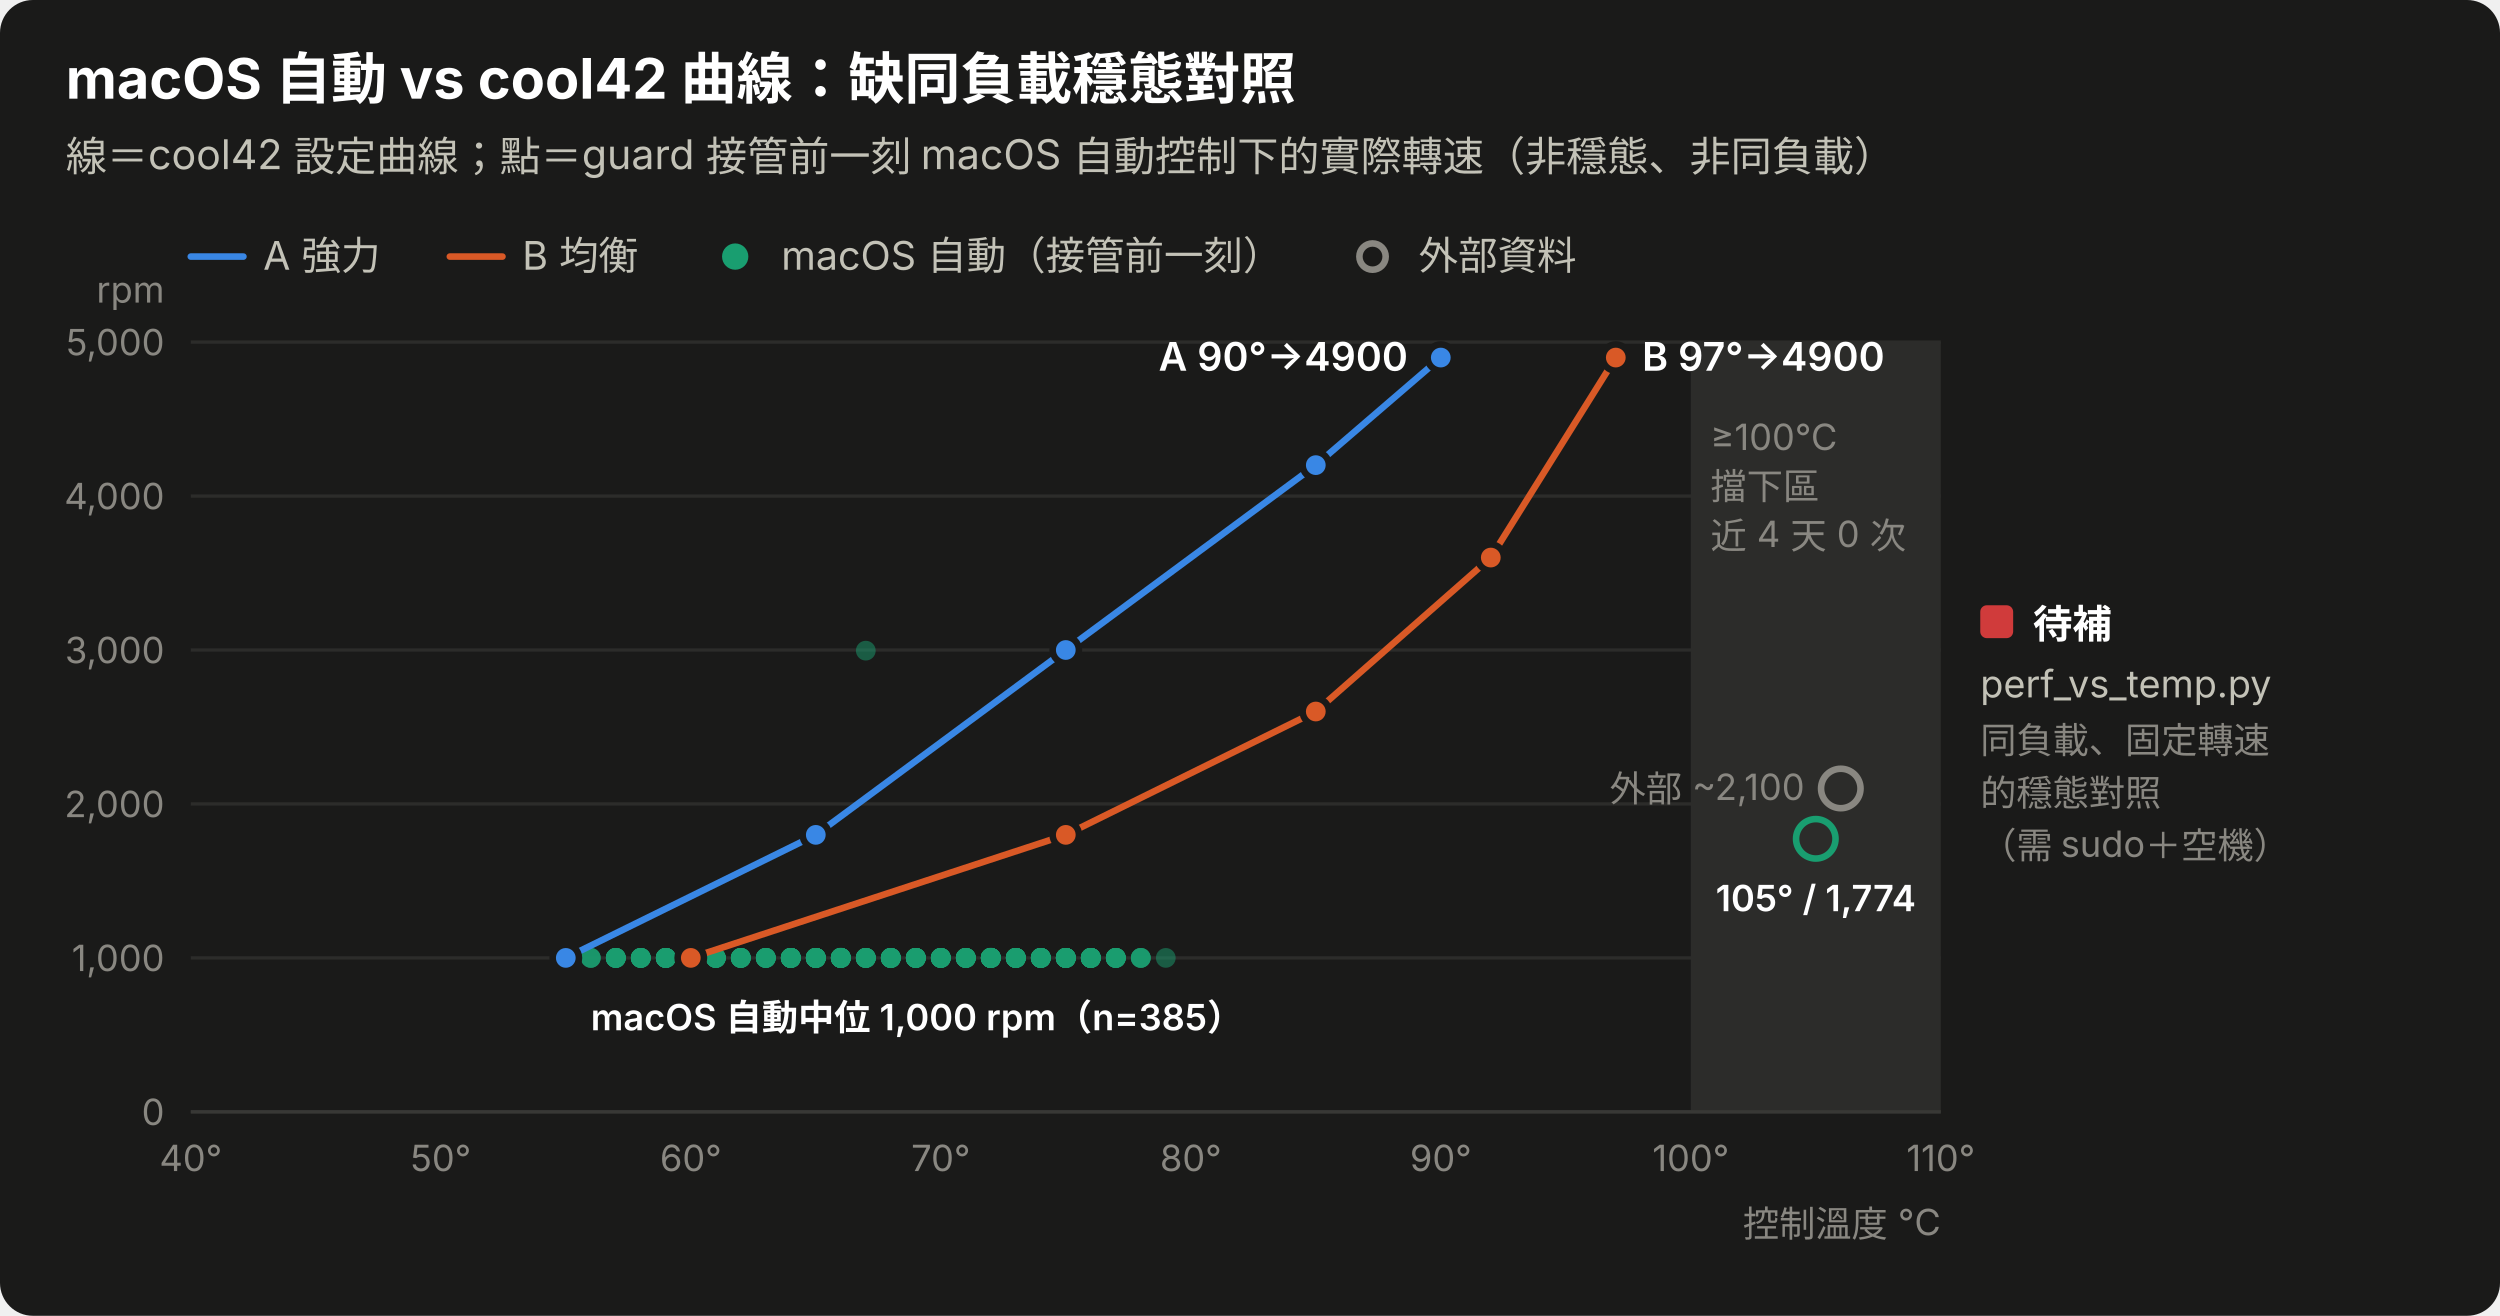
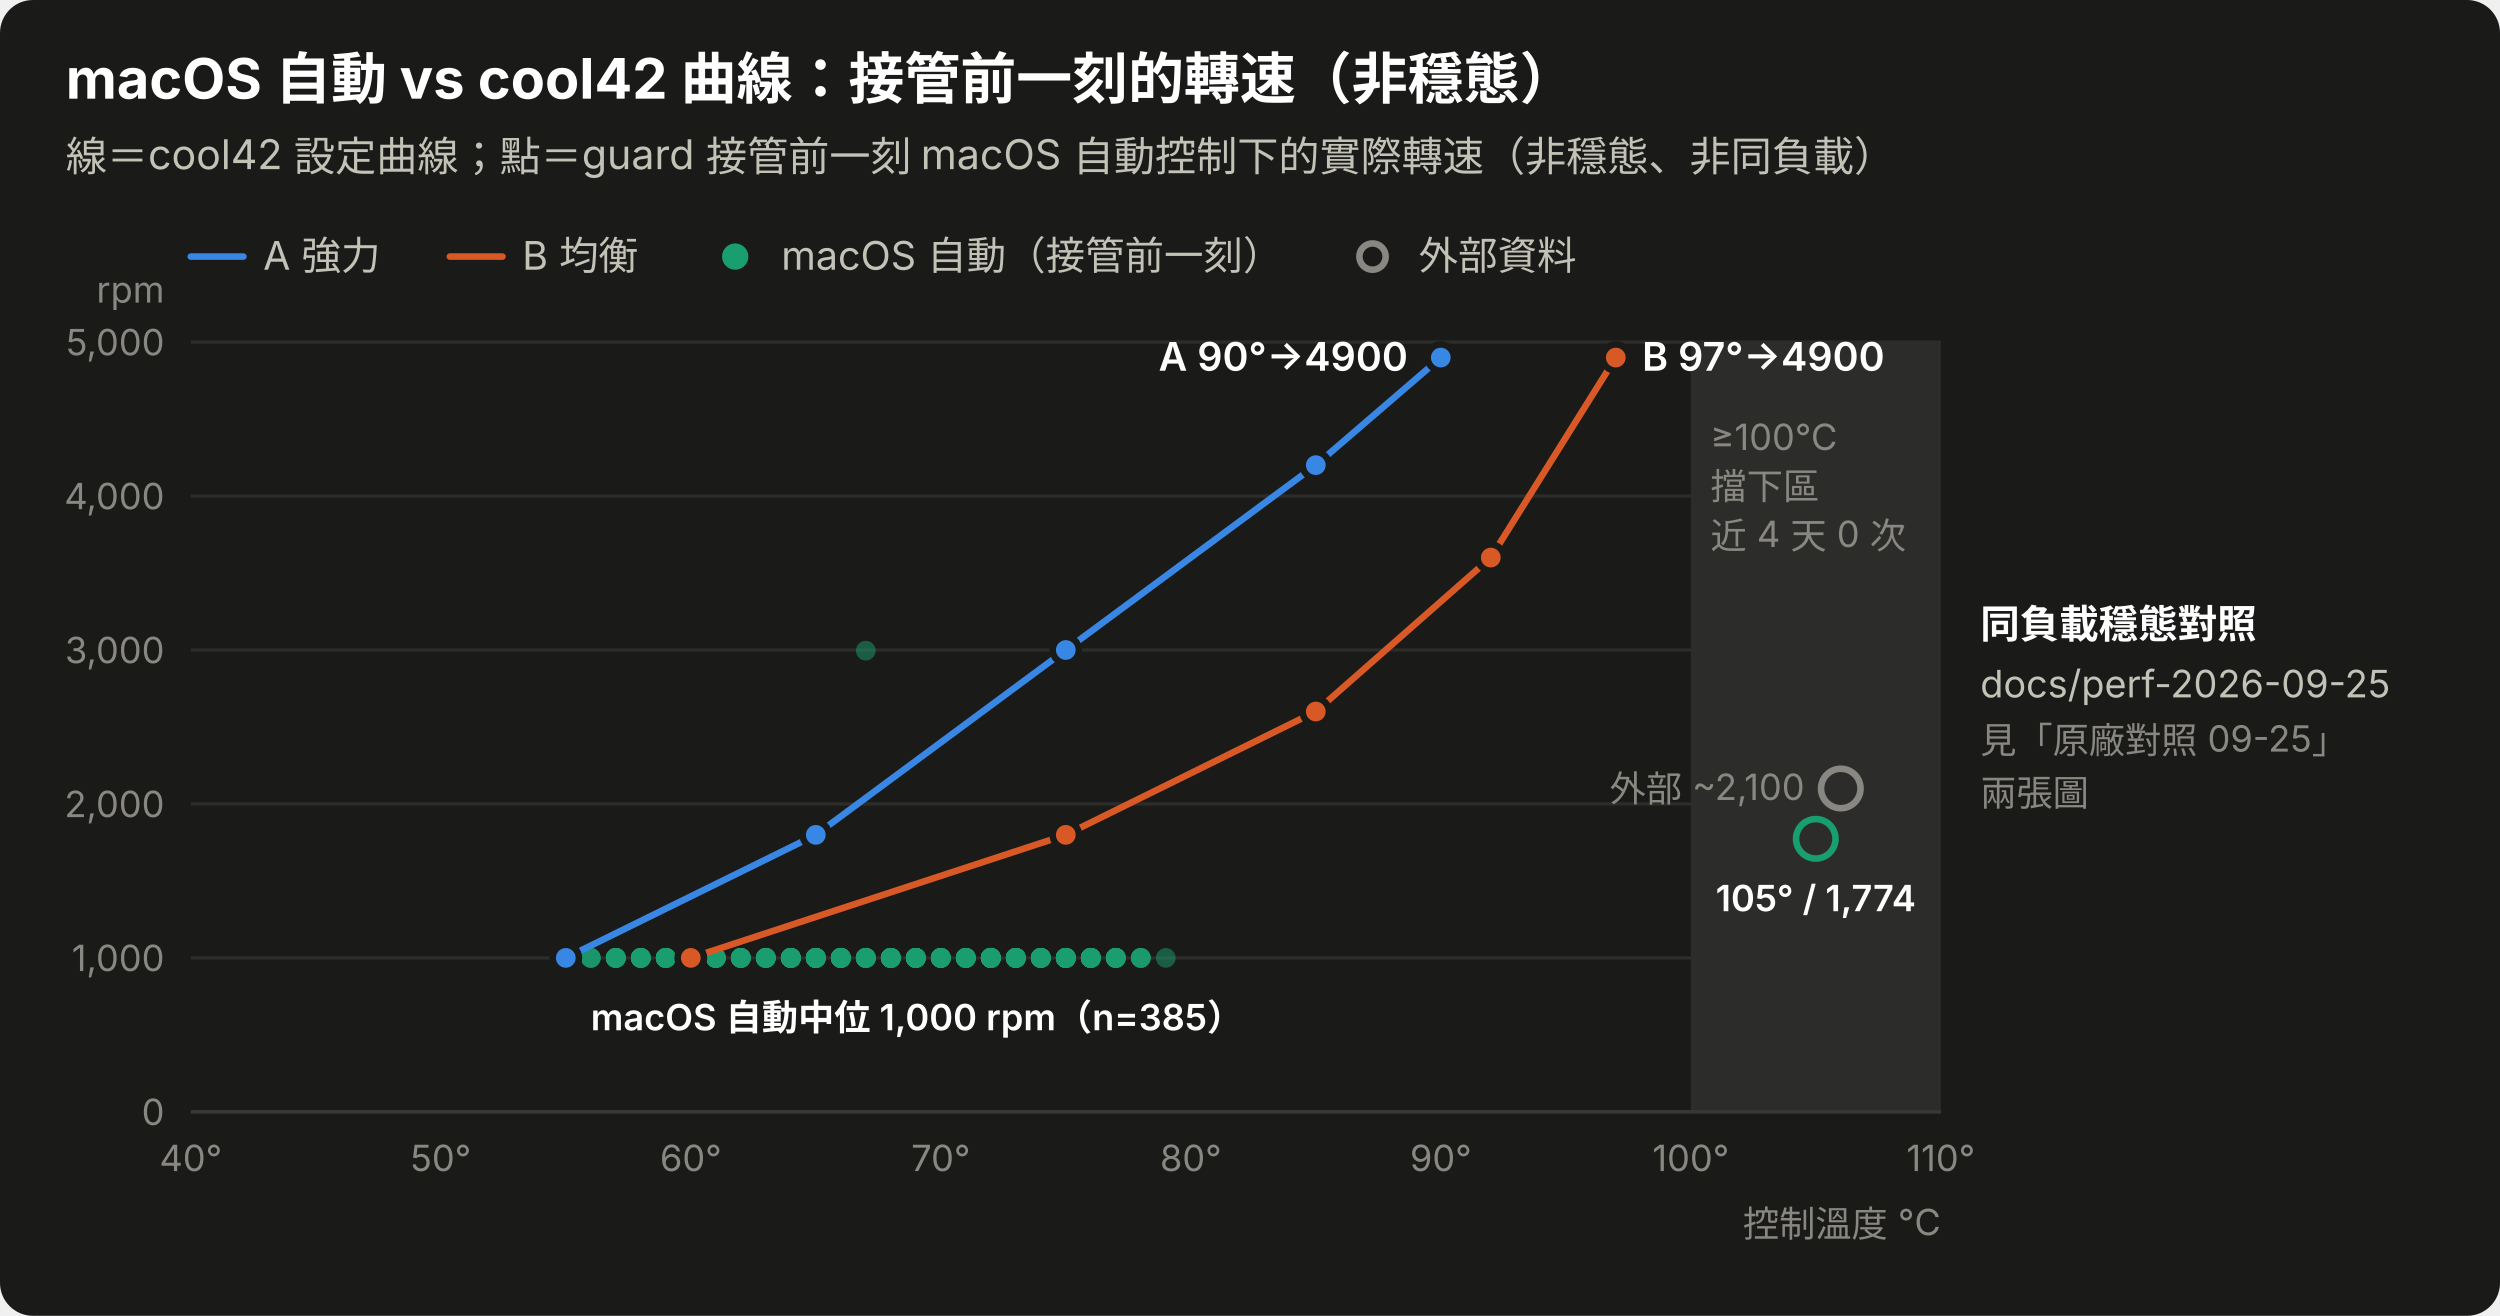
- <svg xmlns="http://www.w3.org/2000/svg" viewBox="0 0 760 400" width="760" height="400" font-family="system-ui,-apple-system,'PingFang TC','Noto Sans TC','Segoe UI',sans-serif" role="img" aria-label="macOS 自動 vs cool42 曲線：缺同負載穩態對照">
+ <svg xmlns="http://www.w3.org/2000/svg" viewBox="0 0 760 400" width="760" height="400" font-family="system-ui,-apple-system,'PingFang TC','Noto Sans TC','Segoe UI',sans-serif" role="img" aria-label="macOS 自動 vs cool42 曲線：接管前一刻的轉速（非穩態）">
  <rect width="760" height="400" fill="#1a1a19" rx="10" />
-   <text x="20" y="30" fill="#ffffff" font-size="17" font-weight="650">macOS 自動 vs cool42 曲線：缺同負載穩態對照</text>
+   <text x="20" y="30" fill="#ffffff" font-size="17" font-weight="650">macOS 自動 vs cool42 曲線：接管前一刻的轉速（非穩態）</text>
  <text x="20" y="52" fill="#c3c2b7" font-size="12.5">線＝cool42 設定曲線；點＝guard 接管前一刻 macOS 自動控制下的實際轉速（非穩態、非同負載）</text>
  <line x1="58" x2="74" y1="78" y2="78" stroke="#3987e5" stroke-width="2" stroke-linecap="round" />
  <text x="80" y="82" fill="#c3c2b7" font-size="12">A 強力</text>
  <line x1="136.75" x2="152.75" y1="78" y2="78" stroke="#d95926" stroke-width="2" stroke-linecap="round" />
  <text x="158.75" y="82" fill="#c3c2b7" font-size="12">B 均衡</text>
  <circle cx="223.5" cy="78" r="4" fill="#199e70" />
  <text x="237.5" y="82" fill="#c3c2b7" font-size="12">macOS 自動（接管前一刻）</text>
  <circle cx="417.25" cy="78" r="4" fill="none" stroke="#898781" stroke-width="2" />
  <text x="431.25" y="82" fill="#c3c2b7" font-size="12">外部資料</text>
  <rect x="514.0" y="104.0" width="76.0" height="234.0" fill="#2c2c2a" />
  <line x1="58" x2="590" y1="338.0" y2="338.0" stroke="#2c2c2a" stroke-width="1" />
  <text x="50.0" y="342.0" fill="#898781" font-size="11" text-anchor="end" font-weight="400" font-variant-numeric="tabular-nums">0</text>
  <line x1="58" x2="590" y1="291.2" y2="291.2" stroke="#2c2c2a" stroke-width="1" />
  <text x="50.0" y="295.2" fill="#898781" font-size="11" text-anchor="end" font-weight="400" font-variant-numeric="tabular-nums">1,000</text>
  <line x1="58" x2="590" y1="244.4" y2="244.4" stroke="#2c2c2a" stroke-width="1" />
  <text x="50.0" y="248.4" fill="#898781" font-size="11" text-anchor="end" font-weight="400" font-variant-numeric="tabular-nums">2,000</text>
  <line x1="58" x2="590" y1="197.6" y2="197.6" stroke="#2c2c2a" stroke-width="1" />
  <text x="50.0" y="201.6" fill="#898781" font-size="11" text-anchor="end" font-weight="400" font-variant-numeric="tabular-nums">3,000</text>
  <line x1="58" x2="590" y1="150.8" y2="150.8" stroke="#2c2c2a" stroke-width="1" />
  <text x="50.0" y="154.8" fill="#898781" font-size="11" text-anchor="end" font-weight="400" font-variant-numeric="tabular-nums">4,000</text>
  <line x1="58" x2="590" y1="104.0" y2="104.0" stroke="#2c2c2a" stroke-width="1" />
  <text x="50.0" y="108.0" fill="#898781" font-size="11" text-anchor="end" font-weight="400" font-variant-numeric="tabular-nums">5,000</text>
  <text x="50.0" y="92.0" fill="#898781" font-size="11" text-anchor="end" font-weight="400">rpm</text>
  <line x1="58" x2="590" y1="338.0" y2="338.0" stroke="#383835" stroke-width="1" />
  <text x="58.0" y="356.0" fill="#898781" font-size="11" text-anchor="middle" font-weight="400">40°</text>
  <text x="134.0" y="356.0" fill="#898781" font-size="11" text-anchor="middle" font-weight="400">50°</text>
  <text x="210.0" y="356.0" fill="#898781" font-size="11" text-anchor="middle" font-weight="400">60°</text>
  <text x="286.0" y="356.0" fill="#898781" font-size="11" text-anchor="middle" font-weight="400">70°</text>
  <text x="362.0" y="356.0" fill="#898781" font-size="11" text-anchor="middle" font-weight="400">80°</text>
  <text x="438.0" y="356.0" fill="#898781" font-size="11" text-anchor="middle" font-weight="400">90°</text>
  <text x="514.0" y="356.0" fill="#898781" font-size="11" text-anchor="middle" font-weight="400">100°</text>
  <text x="590.0" y="356.0" fill="#898781" font-size="11" text-anchor="middle" font-weight="400">110°</text>
  <text x="590.0" y="376.0" fill="#898781" font-size="11" text-anchor="end" font-weight="400">控制溫度 °C</text>
  <circle cx="331.6" cy="291.2" r="3" fill="#199e70" opacity="0.5" />
  <circle cx="346.8" cy="291.2" r="3" fill="#199e70" opacity="0.5" />
  <circle cx="179.6" cy="291.2" r="3" fill="#199e70" opacity="0.5" />
  <circle cx="232.8" cy="291.2" r="3" fill="#199e70" opacity="0.5" />
  <circle cx="172.0" cy="291.2" r="3" fill="#199e70" opacity="0.5" />
  <circle cx="248.0" cy="291.2" r="3" fill="#199e70" opacity="0.5" />
  <circle cx="179.6" cy="291.2" r="3" fill="#199e70" opacity="0.5" />
  <circle cx="346.8" cy="291.2" r="3" fill="#199e70" opacity="0.5" />
  <circle cx="248.0" cy="291.2" r="3" fill="#199e70" opacity="0.5" />
  <circle cx="248.0" cy="291.2" r="3" fill="#199e70" opacity="0.5" />
  <circle cx="263.2" cy="197.8" r="3" fill="#199e70" opacity="0.5" />
  <circle cx="210.0" cy="291.2" r="3" fill="#199e70" opacity="0.5" />
  <circle cx="278.4" cy="291.2" r="3" fill="#199e70" opacity="0.5" />
  <circle cx="286.0" cy="291.2" r="3" fill="#199e70" opacity="0.5" />
  <circle cx="240.4" cy="291.2" r="3" fill="#199e70" opacity="0.5" />
  <circle cx="324.0" cy="291.2" r="3" fill="#199e70" opacity="0.5" />
  <circle cx="278.4" cy="291.2" r="3" fill="#199e70" opacity="0.5" />
  <circle cx="316.4" cy="291.2" r="3" fill="#199e70" opacity="0.5" />
  <circle cx="278.4" cy="291.2" r="3" fill="#199e70" opacity="0.5" />
  <circle cx="225.2" cy="291.2" r="3" fill="#199e70" opacity="0.5" />
  <circle cx="324.0" cy="291.2" r="3" fill="#199e70" opacity="0.5" />
  <circle cx="324.0" cy="291.2" r="3" fill="#199e70" opacity="0.5" />
  <circle cx="248.0" cy="291.2" r="3" fill="#199e70" opacity="0.5" />
  <circle cx="210.0" cy="291.2" r="3" fill="#199e70" opacity="0.5" />
  <circle cx="324.0" cy="291.2" r="3" fill="#199e70" opacity="0.5" />
  <circle cx="339.2" cy="291.2" r="3" fill="#199e70" opacity="0.5" />
  <circle cx="301.2" cy="291.2" r="3" fill="#199e70" opacity="0.5" />
  <circle cx="324.0" cy="291.2" r="3" fill="#199e70" opacity="0.5" />
  <circle cx="278.4" cy="291.2" r="3" fill="#199e70" opacity="0.5" />
  <circle cx="301.2" cy="291.2" r="3" fill="#199e70" opacity="0.5" />
  <circle cx="346.8" cy="291.2" r="3" fill="#199e70" opacity="0.5" />
  <circle cx="286.0" cy="291.2" r="3" fill="#199e70" opacity="0.5" />
  <circle cx="248.0" cy="291.2" r="3" fill="#199e70" opacity="0.5" />
  <circle cx="331.6" cy="291.2" r="3" fill="#199e70" opacity="0.5" />
  <circle cx="324.0" cy="291.2" r="3" fill="#199e70" opacity="0.5" />
  <circle cx="194.8" cy="291.2" r="3" fill="#199e70" opacity="0.5" />
  <circle cx="202.4" cy="291.2" r="3" fill="#199e70" opacity="0.5" />
  <circle cx="308.8" cy="291.2" r="3" fill="#199e70" opacity="0.5" />
  <circle cx="308.8" cy="291.2" r="3" fill="#199e70" opacity="0.5" />
  <circle cx="301.2" cy="291.2" r="3" fill="#199e70" opacity="0.5" />
  <circle cx="301.2" cy="291.2" r="3" fill="#199e70" opacity="0.5" />
  <circle cx="202.4" cy="291.2" r="3" fill="#199e70" opacity="0.5" />
  <circle cx="202.4" cy="291.2" r="3" fill="#199e70" opacity="0.5" />
  <circle cx="301.2" cy="291.2" r="3" fill="#199e70" opacity="0.5" />
  <circle cx="301.2" cy="291.2" r="3" fill="#199e70" opacity="0.5" />
  <circle cx="308.8" cy="291.2" r="3" fill="#199e70" opacity="0.5" />
  <circle cx="301.2" cy="291.2" r="3" fill="#199e70" opacity="0.5" />
  <circle cx="301.2" cy="291.2" r="3" fill="#199e70" opacity="0.5" />
  <circle cx="225.2" cy="291.2" r="3" fill="#199e70" opacity="0.5" />
  <circle cx="331.6" cy="291.2" r="3" fill="#199e70" opacity="0.5" />
  <circle cx="339.2" cy="291.2" r="3" fill="#199e70" opacity="0.5" />
  <circle cx="202.4" cy="291.2" r="3" fill="#199e70" opacity="0.5" />
  <circle cx="301.2" cy="291.2" r="3" fill="#199e70" opacity="0.5" />
  <circle cx="194.8" cy="291.2" r="3" fill="#199e70" opacity="0.5" />
  <circle cx="248.0" cy="291.2" r="3" fill="#199e70" opacity="0.5" />
  <circle cx="194.8" cy="291.2" r="3" fill="#199e70" opacity="0.5" />
  <circle cx="217.6" cy="291.2" r="3" fill="#199e70" opacity="0.5" />
  <circle cx="308.8" cy="291.2" r="3" fill="#199e70" opacity="0.5" />
  <circle cx="240.4" cy="291.2" r="3" fill="#199e70" opacity="0.5" />
  <circle cx="202.4" cy="291.2" r="3" fill="#199e70" opacity="0.5" />
  <circle cx="270.8" cy="291.2" r="3" fill="#199e70" opacity="0.5" />
  <circle cx="225.2" cy="291.2" r="3" fill="#199e70" opacity="0.5" />
  <circle cx="286.0" cy="291.2" r="3" fill="#199e70" opacity="0.5" />
  <circle cx="316.4" cy="291.2" r="3" fill="#199e70" opacity="0.5" />
  <circle cx="255.6" cy="291.1" r="3" fill="#199e70" opacity="0.5" />
  <circle cx="301.2" cy="291.2" r="3" fill="#199e70" opacity="0.5" />
  <circle cx="270.8" cy="291.2" r="3" fill="#199e70" opacity="0.5" />
  <circle cx="255.6" cy="291.2" r="3" fill="#199e70" opacity="0.5" />
  <circle cx="255.6" cy="291.2" r="3" fill="#199e70" opacity="0.5" />
  <circle cx="324.0" cy="291.2" r="3" fill="#199e70" opacity="0.5" />
  <circle cx="263.2" cy="291.2" r="3" fill="#199e70" opacity="0.5" />
  <circle cx="210.0" cy="291.2" r="3" fill="#199e70" opacity="0.5" />
  <circle cx="316.4" cy="291.2" r="3" fill="#199e70" opacity="0.5" />
  <circle cx="179.6" cy="291.2" r="3" fill="#199e70" opacity="0.5" />
  <circle cx="172.0" cy="291.3" r="3" fill="#199e70" opacity="0.5" />
  <circle cx="202.4" cy="291.2" r="3" fill="#199e70" opacity="0.5" />
  <circle cx="316.4" cy="291.2" r="3" fill="#199e70" opacity="0.5" />
  <circle cx="339.2" cy="291.2" r="3" fill="#199e70" opacity="0.5" />
  <circle cx="255.6" cy="291.2" r="3" fill="#199e70" opacity="0.5" />
  <circle cx="339.2" cy="291.2" r="3" fill="#199e70" opacity="0.5" />
  <circle cx="346.8" cy="291.2" r="3" fill="#199e70" opacity="0.5" />
  <circle cx="232.8" cy="291.2" r="3" fill="#199e70" opacity="0.5" />
  <circle cx="308.8" cy="291.2" r="3" fill="#199e70" opacity="0.5" />
  <circle cx="255.6" cy="291.2" r="3" fill="#199e70" opacity="0.5" />
  <circle cx="270.8" cy="291.2" r="3" fill="#199e70" opacity="0.5" />
  <circle cx="324.0" cy="291.2" r="3" fill="#199e70" opacity="0.5" />
  <circle cx="202.4" cy="291.2" r="3" fill="#199e70" opacity="0.5" />
  <circle cx="331.6" cy="291.2" r="3" fill="#199e70" opacity="0.5" />
  <circle cx="354.4" cy="291.2" r="3" fill="#199e70" opacity="0.5" />
  <circle cx="331.6" cy="291.2" r="3" fill="#199e70" opacity="0.5" />
  <circle cx="324.0" cy="291.2" r="3" fill="#199e70" opacity="0.5" />
  <circle cx="286.0" cy="291.2" r="3" fill="#199e70" opacity="0.5" />
  <circle cx="248.0" cy="291.2" r="3" fill="#199e70" opacity="0.5" />
  <circle cx="324.0" cy="291.2" r="3" fill="#199e70" opacity="0.5" />
  <circle cx="217.6" cy="291.2" r="3" fill="#199e70" opacity="0.5" />
  <circle cx="194.8" cy="291.2" r="3" fill="#199e70" opacity="0.5" />
  <circle cx="187.2" cy="291.2" r="3" fill="#199e70" opacity="0.5" />
  <circle cx="339.2" cy="291.2" r="3" fill="#199e70" opacity="0.5" />
  <circle cx="187.2" cy="291.2" r="3" fill="#199e70" opacity="0.5" />
  <circle cx="286.0" cy="291.2" r="3" fill="#199e70" opacity="0.5" />
  <circle cx="187.2" cy="291.2" r="3" fill="#199e70" opacity="0.5" />
  <circle cx="331.6" cy="291.2" r="3" fill="#199e70" opacity="0.5" />
  <circle cx="301.2" cy="291.2" r="3" fill="#199e70" opacity="0.5" />
  <circle cx="324.0" cy="291.2" r="3" fill="#199e70" opacity="0.5" />
  <circle cx="270.8" cy="291.2" r="3" fill="#199e70" opacity="0.5" />
  <circle cx="225.2" cy="291.2" r="3" fill="#199e70" opacity="0.5" />
  <circle cx="232.8" cy="291.2" r="3" fill="#199e70" opacity="0.5" />
  <circle cx="263.2" cy="291.2" r="3" fill="#199e70" opacity="0.5" />
  <circle cx="232.8" cy="291.2" r="3" fill="#199e70" opacity="0.5" />
  <circle cx="232.8" cy="291.2" r="3" fill="#199e70" opacity="0.5" />
  <circle cx="232.8" cy="291.2" r="3" fill="#199e70" opacity="0.5" />
  <circle cx="240.4" cy="291.2" r="3" fill="#199e70" opacity="0.5" />
  <circle cx="255.6" cy="291.2" r="3" fill="#199e70" opacity="0.5" />
  <circle cx="263.2" cy="291.2" r="3" fill="#199e70" opacity="0.5" />
  <circle cx="248.0" cy="291.2" r="3" fill="#199e70" opacity="0.5" />
  <circle cx="263.2" cy="291.2" r="3" fill="#199e70" opacity="0.5" />
  <circle cx="248.0" cy="291.2" r="3" fill="#199e70" opacity="0.5" />
  <circle cx="248.0" cy="291.2" r="3" fill="#199e70" opacity="0.5" />
  <circle cx="308.8" cy="291.2" r="3" fill="#199e70" opacity="0.5" />
  <circle cx="263.2" cy="291.2" r="3" fill="#199e70" opacity="0.5" />
  <circle cx="240.4" cy="291.2" r="3" fill="#199e70" opacity="0.5" />
  <circle cx="270.8" cy="291.2" r="3" fill="#199e70" opacity="0.5" />
  <circle cx="263.2" cy="291.2" r="3" fill="#199e70" opacity="0.5" />
  <circle cx="255.6" cy="291.2" r="3" fill="#199e70" opacity="0.5" />
  <circle cx="210.0" cy="291.2" r="3" fill="#199e70" opacity="0.5" />
  <circle cx="217.6" cy="291.2" r="3" fill="#199e70" opacity="0.5" />
  <circle cx="248.0" cy="291.2" r="3" fill="#199e70" opacity="0.5" />
  <circle cx="270.8" cy="291.2" r="3" fill="#199e70" opacity="0.5" />
  <circle cx="248.0" cy="291.2" r="3" fill="#199e70" opacity="0.5" />
  <circle cx="217.6" cy="291.2" r="3" fill="#199e70" opacity="0.5" />
  <circle cx="324.0" cy="291.2" r="3" fill="#199e70" opacity="0.5" />
  <circle cx="248.0" cy="291.2" r="3" fill="#199e70" opacity="0.5" />
  <circle cx="324.0" cy="291.2" r="3" fill="#199e70" opacity="0.5" />
  <circle cx="232.8" cy="291.2" r="3" fill="#199e70" opacity="0.5" />
  <circle cx="255.6" cy="291.2" r="3" fill="#199e70" opacity="0.5" />
  <circle cx="240.4" cy="291.2" r="3" fill="#199e70" opacity="0.5" />
  <circle cx="240.4" cy="291.2" r="3" fill="#199e70" opacity="0.5" />
  <circle cx="255.6" cy="291.2" r="3" fill="#199e70" opacity="0.5" />
  <circle cx="248.0" cy="291.2" r="3" fill="#199e70" opacity="0.5" />
  <circle cx="240.4" cy="291.2" r="3" fill="#199e70" opacity="0.5" />
  <circle cx="248.0" cy="291.2" r="3" fill="#199e70" opacity="0.5" />
  <circle cx="286.0" cy="291.2" r="3" fill="#199e70" opacity="0.5" />
  <circle cx="240.4" cy="291.2" r="3" fill="#199e70" opacity="0.5" />
  <circle cx="240.4" cy="291.2" r="3" fill="#199e70" opacity="0.5" />
  <circle cx="240.4" cy="291.2" r="3" fill="#199e70" opacity="0.5" />
  <circle cx="240.4" cy="291.2" r="3" fill="#199e70" opacity="0.5" />
  <circle cx="248.0" cy="291.2" r="3" fill="#199e70" opacity="0.5" />
  <circle cx="232.8" cy="291.2" r="3" fill="#199e70" opacity="0.5" />
  <circle cx="240.4" cy="291.2" r="3" fill="#199e70" opacity="0.5" />
  <circle cx="248.0" cy="291.2" r="3" fill="#199e70" opacity="0.5" />
  <circle cx="240.4" cy="291.2" r="3" fill="#199e70" opacity="0.5" />
  <circle cx="255.6" cy="291.2" r="3" fill="#199e70" opacity="0.5" />
  <circle cx="232.8" cy="291.2" r="3" fill="#199e70" opacity="0.5" />
  <circle cx="240.4" cy="291.2" r="3" fill="#199e70" opacity="0.5" />
  <circle cx="210.0" cy="291.2" r="3" fill="#199e70" opacity="0.5" />
  <circle cx="331.6" cy="291.2" r="3" fill="#199e70" opacity="0.5" />
  <circle cx="346.8" cy="291.2" r="3" fill="#199e70" opacity="0.5" />
  <circle cx="187.2" cy="291.2" r="3" fill="#199e70" opacity="0.5" />
  <circle cx="293.6" cy="291.2" r="3" fill="#199e70" opacity="0.5" />
  <circle cx="263.2" cy="291.2" r="3" fill="#199e70" opacity="0.5" />
  <circle cx="255.6" cy="291.2" r="3" fill="#199e70" opacity="0.5" />
  <circle cx="248.0" cy="291.2" r="3" fill="#199e70" opacity="0.5" />
  <circle cx="240.4" cy="291.2" r="3" fill="#199e70" opacity="0.5" />
  <circle cx="225.2" cy="291.2" r="3" fill="#199e70" opacity="0.5" />
  <circle cx="278.4" cy="291.2" r="3" fill="#199e70" opacity="0.5" />
  <circle cx="210.0" cy="291.2" r="3" fill="#199e70" opacity="0.5" />
  <circle cx="202.4" cy="291.2" r="3" fill="#199e70" opacity="0.5" />
  <circle cx="179.6" cy="291.2" r="3" fill="#199e70" opacity="0.5" />
  <circle cx="172.0" cy="291.2" r="3" fill="#199e70" opacity="0.5" />
  <circle cx="187.2" cy="291.2" r="3" fill="#199e70" opacity="0.5" />
  <circle cx="187.2" cy="291.2" r="3" fill="#199e70" opacity="0.5" />
  <circle cx="210.0" cy="291.2" r="3" fill="#199e70" opacity="0.5" />
  <circle cx="255.6" cy="291.2" r="3" fill="#199e70" opacity="0.5" />
  <circle cx="301.2" cy="291.2" r="3" fill="#199e70" opacity="0.5" />
  <circle cx="278.4" cy="291.2" r="3" fill="#199e70" opacity="0.5" />
  <circle cx="308.8" cy="291.2" r="3" fill="#199e70" opacity="0.5" />
  <circle cx="278.4" cy="291.2" r="3" fill="#199e70" opacity="0.5" />
  <circle cx="331.6" cy="291.2" r="3" fill="#199e70" opacity="0.5" />
  <circle cx="194.8" cy="291.2" r="3" fill="#199e70" opacity="0.5" />
  <circle cx="210.0" cy="291.2" r="3" fill="#199e70" opacity="0.5" />
  <circle cx="324.0" cy="291.2" r="3" fill="#199e70" opacity="0.5" />
  <circle cx="286.0" cy="291.2" r="3" fill="#199e70" opacity="0.5" />
  <circle cx="210.0" cy="291.2" r="3" fill="#199e70" opacity="0.5" />
  <circle cx="270.8" cy="291.2" r="3" fill="#199e70" opacity="0.5" />
  <circle cx="225.2" cy="291.2" r="3" fill="#199e70" opacity="0.5" />
  <circle cx="308.8" cy="291.2" r="3" fill="#199e70" opacity="0.5" />
  <circle cx="202.4" cy="291.2" r="3" fill="#199e70" opacity="0.5" />
  <circle cx="278.4" cy="291.2" r="3" fill="#199e70" opacity="0.5" />
  <circle cx="194.8" cy="291.2" r="3" fill="#199e70" opacity="0.5" />
  <circle cx="286.0" cy="291.2" r="3" fill="#199e70" opacity="0.5" />
  <circle cx="202.4" cy="291.2" r="3" fill="#199e70" opacity="0.5" />
  <circle cx="187.2" cy="291.2" r="3" fill="#199e70" opacity="0.5" />
  <circle cx="225.2" cy="291.2" r="3" fill="#199e70" opacity="0.5" />
  <circle cx="293.6" cy="291.2" r="3" fill="#199e70" opacity="0.5" />
  <circle cx="293.6" cy="291.2" r="3" fill="#199e70" opacity="0.5" />
  <circle cx="293.6" cy="291.2" r="3" fill="#199e70" opacity="0.5" />
  <circle cx="301.2" cy="291.2" r="3" fill="#199e70" opacity="0.5" />
  <circle cx="339.2" cy="291.2" r="3" fill="#199e70" opacity="0.5" />
  <circle cx="293.6" cy="291.2" r="3" fill="#199e70" opacity="0.5" />
  <circle cx="293.6" cy="291.2" r="3" fill="#199e70" opacity="0.5" />
  <circle cx="308.8" cy="291.2" r="3" fill="#199e70" opacity="0.5" />
  <circle cx="301.2" cy="291.2" r="3" fill="#199e70" opacity="0.5" />
  <circle cx="301.2" cy="291.2" r="3" fill="#199e70" opacity="0.5" />
  <circle cx="293.6" cy="291.2" r="3" fill="#199e70" opacity="0.5" />
  <circle cx="301.2" cy="291.2" r="3" fill="#199e70" opacity="0.5" />
  <circle cx="339.2" cy="291.2" r="3" fill="#199e70" opacity="0.5" />
  <circle cx="316.4" cy="291.2" r="3" fill="#199e70" opacity="0.5" />
  <circle cx="293.6" cy="291.2" r="3" fill="#199e70" opacity="0.5" />
  <circle cx="301.2" cy="291.2" r="3" fill="#199e70" opacity="0.5" />
  <circle cx="293.6" cy="291.2" r="3" fill="#199e70" opacity="0.5" />
  <circle cx="301.2" cy="291.2" r="3" fill="#199e70" opacity="0.5" />
  <circle cx="301.2" cy="291.2" r="3" fill="#199e70" opacity="0.5" />
  <circle cx="301.2" cy="291.2" r="3" fill="#199e70" opacity="0.5" />
  <circle cx="301.2" cy="291.2" r="3" fill="#199e70" opacity="0.5" />
  <circle cx="308.8" cy="291.2" r="3" fill="#199e70" opacity="0.5" />
  <circle cx="255.6" cy="291.2" r="3" fill="#199e70" opacity="0.5" />
  <circle cx="202.4" cy="291.2" r="3" fill="#199e70" opacity="0.5" />
  <circle cx="225.2" cy="291.2" r="3" fill="#199e70" opacity="0.5" />
  <circle cx="331.6" cy="291.2" r="3" fill="#199e70" opacity="0.5" />
  <circle cx="331.6" cy="291.2" r="3" fill="#199e70" opacity="0.5" />
  <circle cx="255.6" cy="291.2" r="3" fill="#199e70" opacity="0.5" />
  <circle cx="194.8" cy="291.2" r="3" fill="#199e70" opacity="0.5" />
  <circle cx="339.2" cy="291.2" r="3" fill="#199e70" opacity="0.5" />
  <circle cx="217.6" cy="291.2" r="3" fill="#199e70" opacity="0.5" />
  <circle cx="202.4" cy="291.2" r="3" fill="#199e70" opacity="0.5" />
  <circle cx="202.4" cy="291.2" r="3" fill="#199e70" opacity="0.5" />
  <circle cx="308.8" cy="291.2" r="3" fill="#199e70" opacity="0.5" />
  <circle cx="308.8" cy="291.2" r="3" fill="#199e70" opacity="0.5" />
  <circle cx="308.8" cy="291.2" r="3" fill="#199e70" opacity="0.5" />
  <circle cx="316.4" cy="291.2" r="3" fill="#199e70" opacity="0.5" />
  <circle cx="308.8" cy="291.2" r="3" fill="#199e70" opacity="0.5" />
  <circle cx="316.4" cy="291.2" r="3" fill="#199e70" opacity="0.5" />
  <circle cx="324.0" cy="291.2" r="3" fill="#199e70" opacity="0.5" />
  <circle cx="278.4" cy="291.2" r="3" fill="#199e70" opacity="0.5" />
  <circle cx="301.2" cy="291.2" r="3" fill="#199e70" opacity="0.5" />
  <circle cx="324.0" cy="291.2" r="3" fill="#199e70" opacity="0.5" />
  <circle cx="308.8" cy="291.2" r="3" fill="#199e70" opacity="0.5" />
  <circle cx="308.8" cy="291.2" r="3" fill="#199e70" opacity="0.5" />
  <circle cx="339.2" cy="291.2" r="3" fill="#199e70" opacity="0.5" />
  <circle cx="316.4" cy="291.2" r="3" fill="#199e70" opacity="0.5" />
  <circle cx="316.4" cy="291.2" r="3" fill="#199e70" opacity="0.5" />
  <circle cx="301.2" cy="291.2" r="3" fill="#199e70" opacity="0.5" />
  <circle cx="316.4" cy="291.2" r="3" fill="#199e70" opacity="0.5" />
  <circle cx="316.4" cy="291.2" r="3" fill="#199e70" opacity="0.5" />
  <circle cx="194.8" cy="291.2" r="3" fill="#199e70" opacity="0.5" />
  <circle cx="324.0" cy="291.2" r="3" fill="#199e70" opacity="0.5" />
  <circle cx="217.6" cy="291.2" r="3" fill="#199e70" opacity="0.5" />
  <circle cx="217.6" cy="291.2" r="3" fill="#199e70" opacity="0.5" />
  <circle cx="240.4" cy="291.2" r="3" fill="#199e70" opacity="0.5" />
  <circle cx="187.2" cy="291.2" r="3" fill="#199e70" opacity="0.5" />
  <circle cx="187.2" cy="291.2" r="3" fill="#199e70" opacity="0.5" />
  <circle cx="308.8" cy="291.2" r="3" fill="#199e70" opacity="0.5" />
  <circle cx="263.2" cy="291.2" r="3" fill="#199e70" opacity="0.5" />
  <circle cx="278.4" cy="291.2" r="3" fill="#199e70" opacity="0.5" />
  <circle cx="286.0" cy="291.2" r="3" fill="#199e70" opacity="0.5" />
  <circle cx="331.6" cy="291.2" r="3" fill="#199e70" opacity="0.5" />
  <circle cx="293.6" cy="291.2" r="3" fill="#199e70" opacity="0.5" />
  <circle cx="324.0" cy="291.2" r="3" fill="#199e70" opacity="0.5" />
  <circle cx="225.2" cy="291.2" r="3" fill="#199e70" opacity="0.5" />
  <circle cx="202.4" cy="291.2" r="3" fill="#199e70" opacity="0.5" />
  <circle cx="278.4" cy="291.2" r="3" fill="#199e70" opacity="0.5" />
  <circle cx="278.4" cy="291.2" r="3" fill="#199e70" opacity="0.5" />
  <circle cx="194.8" cy="291.2" r="3" fill="#199e70" opacity="0.5" />
  <circle cx="202.4" cy="291.2" r="3" fill="#199e70" opacity="0.5" />
  <circle cx="248.0" cy="291.2" r="3" fill="#199e70" opacity="0.5" />
  <circle cx="255.6" cy="291.2" r="3" fill="#199e70" opacity="0.5" />
  <circle cx="270.8" cy="291.2" r="3" fill="#199e70" opacity="0.5" />
  <circle cx="331.6" cy="291.2" r="3" fill="#199e70" opacity="0.5" />
  <circle cx="248.0" cy="291.2" r="3" fill="#199e70" opacity="0.5" />
  <circle cx="278.4" cy="291.2" r="3" fill="#199e70" opacity="0.5" />
  <circle cx="210.0" cy="291.2" r="3" fill="#199e70" opacity="0.5" />
  <circle cx="263.2" cy="291.2" r="3" fill="#199e70" opacity="0.5" />
  <circle cx="270.8" cy="291.2" r="3" fill="#199e70" opacity="0.5" />
  <circle cx="316.4" cy="291.2" r="3" fill="#199e70" opacity="0.5" />
  <circle cx="293.6" cy="291.2" r="3" fill="#199e70" opacity="0.5" />
  <circle cx="339.2" cy="291.2" r="3" fill="#199e70" opacity="0.5" />
  <circle cx="255.6" cy="291.2" r="3" fill="#199e70" opacity="0.5" />
  <circle cx="331.6" cy="291.2" r="3" fill="#199e70" opacity="0.5" />
  <circle cx="324.0" cy="291.2" r="3" fill="#199e70" opacity="0.5" />
  <circle cx="194.8" cy="291.2" r="3" fill="#199e70" opacity="0.5" />
  <circle cx="270.8" cy="291.3" r="3" fill="#199e70" opacity="0.5" />
  <circle cx="324.0" cy="291.2" r="3" fill="#199e70" opacity="0.5" />
  <circle cx="270.8" cy="291.2" r="3" fill="#199e70" opacity="0.5" />
  <circle cx="263.2" cy="291.2" r="3" fill="#199e70" opacity="0.5" />
  <circle cx="301.2" cy="291.1" r="3" fill="#199e70" opacity="0.5" />
  <circle cx="263.2" cy="291.2" r="3" fill="#199e70" opacity="0.5" />
  <circle cx="278.4" cy="291.2" r="3" fill="#199e70" opacity="0.5" />
  <circle cx="240.4" cy="291.2" r="3" fill="#199e70" opacity="0.5" />
  <circle cx="270.8" cy="291.2" r="3" fill="#199e70" opacity="0.5" />
  <circle cx="240.4" cy="291.2" r="3" fill="#199e70" opacity="0.5" />
  <circle cx="240.4" cy="291.2" r="3" fill="#199e70" opacity="0.5" />
  <circle cx="263.2" cy="291.2" r="3" fill="#199e70" opacity="0.5" />
  <circle cx="240.4" cy="291.2" r="3" fill="#199e70" opacity="0.5" />
  <circle cx="248.0" cy="291.2" r="3" fill="#199e70" opacity="0.5" />
  <circle cx="263.2" cy="291.2" r="3" fill="#199e70" opacity="0.5" />
  <circle cx="308.8" cy="291.2" r="3" fill="#199e70" opacity="0.5" />
  <circle cx="255.6" cy="291.2" r="3" fill="#199e70" opacity="0.5" />
  <circle cx="217.6" cy="291.2" r="3" fill="#199e70" opacity="0.5" />
  <circle cx="270.8" cy="291.2" r="3" fill="#199e70" opacity="0.5" />
  <circle cx="217.6" cy="291.2" r="3" fill="#199e70" opacity="0.5" />
  <circle cx="301.2" cy="291.2" r="3" fill="#199e70" opacity="0.5" />
  <circle cx="255.6" cy="291.2" r="3" fill="#199e70" opacity="0.5" />
  <circle cx="255.6" cy="291.2" r="3" fill="#199e70" opacity="0.5" />
  <circle cx="210.0" cy="291.2" r="3" fill="#199e70" opacity="0.5" />
  <circle cx="210.0" cy="291.2" r="3" fill="#199e70" opacity="0.5" />
  <circle cx="240.4" cy="291.2" r="3" fill="#199e70" opacity="0.5" />
  <circle cx="270.8" cy="291.2" r="3" fill="#199e70" opacity="0.5" />
  <circle cx="225.2" cy="291.2" r="3" fill="#199e70" opacity="0.5" />
  <circle cx="308.8" cy="291.2" r="3" fill="#199e70" opacity="0.5" />
  <circle cx="240.4" cy="291.2" r="3" fill="#199e70" opacity="0.5" />
  <circle cx="293.6" cy="291.2" r="3" fill="#199e70" opacity="0.5" />
  <circle cx="248.0" cy="291.2" r="3" fill="#199e70" opacity="0.5" />
  <circle cx="270.8" cy="291.2" r="3" fill="#199e70" opacity="0.5" />
  <circle cx="232.8" cy="291.2" r="3" fill="#199e70" opacity="0.5" />
  <circle cx="255.6" cy="291.2" r="3" fill="#199e70" opacity="0.5" />
  <circle cx="187.2" cy="291.2" r="3" fill="#199e70" opacity="0.5" />
  <circle cx="286.0" cy="291.2" r="3" fill="#199e70" opacity="0.5" />
  <circle cx="308.8" cy="291.2" r="3" fill="#199e70" opacity="0.5" />
  <circle cx="339.2" cy="291.2" r="3" fill="#199e70" opacity="0.5" />
  <circle cx="308.8" cy="291.2" r="3" fill="#199e70" opacity="0.5" />
  <circle cx="293.6" cy="291.2" r="3" fill="#199e70" opacity="0.5" />
  <circle cx="278.4" cy="291.2" r="3" fill="#199e70" opacity="0.5" />
  <circle cx="301.2" cy="291.2" r="3" fill="#199e70" opacity="0.5" />
  <circle cx="301.2" cy="291.2" r="3" fill="#199e70" opacity="0.5" />
  <circle cx="324.0" cy="291.2" r="3" fill="#199e70" opacity="0.5" />
  <circle cx="293.6" cy="291.2" r="3" fill="#199e70" opacity="0.5" />
  <circle cx="286.0" cy="291.2" r="3" fill="#199e70" opacity="0.5" />
  <circle cx="270.8" cy="291.2" r="3" fill="#199e70" opacity="0.5" />
  <circle cx="210.0" cy="291.2" r="3" fill="#199e70" opacity="0.5" />
  <circle cx="316.4" cy="291.2" r="3" fill="#199e70" opacity="0.5" />
  <circle cx="324.0" cy="291.2" r="3" fill="#199e70" opacity="0.5" />
  <circle cx="255.6" cy="291.2" r="3" fill="#199e70" opacity="0.5" />
  <circle cx="210.0" cy="291.2" r="3" fill="#199e70" opacity="0.5" />
  <circle cx="278.4" cy="291.2" r="3" fill="#199e70" opacity="0.5" />
  <circle cx="293.6" cy="291.2" r="3" fill="#199e70" opacity="0.5" />
  <circle cx="316.4" cy="291.2" r="3" fill="#199e70" opacity="0.5" />
  <circle cx="316.4" cy="291.2" r="3" fill="#199e70" opacity="0.5" />
  <circle cx="225.2" cy="291.2" r="3" fill="#199e70" opacity="0.5" />
  <circle cx="316.4" cy="291.2" r="3" fill="#199e70" opacity="0.5" />
  <circle cx="293.6" cy="291.2" r="3" fill="#199e70" opacity="0.5" />
  <circle cx="202.4" cy="291.2" r="3" fill="#199e70" opacity="0.5" />
  <circle cx="278.4" cy="291.2" r="3" fill="#199e70" opacity="0.5" />
  <circle cx="187.2" cy="291.2" r="3" fill="#199e70" opacity="0.5" />
  <circle cx="248.0" cy="291.2" r="3" fill="#199e70" opacity="0.5" />
  <circle cx="316.4" cy="291.2" r="3" fill="#199e70" opacity="0.5" />
  <circle cx="286.0" cy="291.2" r="3" fill="#199e70" opacity="0.5" />
  <circle cx="217.6" cy="291.2" r="3" fill="#199e70" opacity="0.5" />
  <circle cx="210.0" cy="291.2" r="3" fill="#199e70" opacity="0.5" />
  <circle cx="286.0" cy="291.2" r="3" fill="#199e70" opacity="0.5" />
  <circle cx="331.6" cy="291.2" r="3" fill="#199e70" opacity="0.5" />
  <circle cx="194.8" cy="291.2" r="3" fill="#199e70" opacity="0.5" />
  <circle cx="232.8" cy="291.2" r="3" fill="#199e70" opacity="0.5" />
  <circle cx="324.0" cy="291.2" r="3" fill="#199e70" opacity="0.5" />
  <circle cx="187.2" cy="291.2" r="3" fill="#199e70" opacity="0.5" />
  <circle cx="202.4" cy="291.2" r="3" fill="#199e70" opacity="0.5" />
  <circle cx="210.0" cy="291.2" r="3" fill="#199e70" opacity="0.5" />
  <circle cx="324.0" cy="291.2" r="3" fill="#199e70" opacity="0.5" />
  <circle cx="308.8" cy="291.2" r="3" fill="#199e70" opacity="0.5" />
  <circle cx="202.4" cy="291.2" r="3" fill="#199e70" opacity="0.5" />
  <circle cx="324.0" cy="291.2" r="3" fill="#199e70" opacity="0.5" />
  <circle cx="210.0" cy="291.2" r="3" fill="#199e70" opacity="0.5" />
  <circle cx="255.6" cy="291.2" r="3" fill="#199e70" opacity="0.5" />
  <circle cx="324.0" cy="291.2" r="3" fill="#199e70" opacity="0.5" />
  <circle cx="331.6" cy="291.2" r="3" fill="#199e70" opacity="0.5" />
  <circle cx="331.6" cy="291.2" r="3" fill="#199e70" opacity="0.5" />
  <circle cx="331.6" cy="291.2" r="3" fill="#199e70" opacity="0.5" />
  <circle cx="286.0" cy="291.2" r="3" fill="#199e70" opacity="0.5" />
  <circle cx="324.0" cy="291.2" r="3" fill="#199e70" opacity="0.5" />
  <circle cx="339.2" cy="291.2" r="3" fill="#199e70" opacity="0.5" />
  <circle cx="331.6" cy="291.2" r="3" fill="#199e70" opacity="0.5" />
  <circle cx="324.0" cy="291.2" r="3" fill="#199e70" opacity="0.5" />
  <circle cx="255.6" cy="291.2" r="3" fill="#199e70" opacity="0.5" />
  <circle cx="331.6" cy="291.2" r="3" fill="#199e70" opacity="0.5" />
  <circle cx="301.2" cy="291.2" r="3" fill="#199e70" opacity="0.5" />
  <circle cx="316.4" cy="291.2" r="3" fill="#199e70" opacity="0.5" />
  <circle cx="217.6" cy="291.2" r="3" fill="#199e70" opacity="0.5" />
  <circle cx="248.0" cy="291.2" r="3" fill="#199e70" opacity="0.5" />
  <circle cx="217.6" cy="291.2" r="3" fill="#199e70" opacity="0.5" />
  <circle cx="278.4" cy="291.2" r="3" fill="#199e70" opacity="0.5" />
  <circle cx="210.0" cy="291.2" r="3" fill="#199e70" opacity="0.5" />
  <circle cx="248.0" cy="291.2" r="3" fill="#199e70" opacity="0.5" />
  <circle cx="263.2" cy="291.2" r="3" fill="#199e70" opacity="0.5" />
  <circle cx="278.4" cy="291.2" r="3" fill="#199e70" opacity="0.5" />
  <circle cx="331.6" cy="291.2" r="3" fill="#199e70" opacity="0.5" />
  <circle cx="217.6" cy="291.2" r="3" fill="#199e70" opacity="0.5" />
  <path d="M172.0,291.2 L248.0,253.8 L324.0,197.6 L400.0,141.4 L438.0,108.7" fill="none" stroke="#3987e5" stroke-width="2" stroke-linejoin="round" stroke-linecap="round" opacity="1" />
  <circle cx="172.0" cy="291.2" r="4" fill="#3987e5" stroke="#1a1a19" stroke-width="2" opacity="1" />
  <circle cx="248.0" cy="253.8" r="4" fill="#3987e5" stroke="#1a1a19" stroke-width="2" opacity="1" />
  <circle cx="324.0" cy="197.6" r="4" fill="#3987e5" stroke="#1a1a19" stroke-width="2" opacity="1" />
  <circle cx="400.0" cy="141.4" r="4" fill="#3987e5" stroke="#1a1a19" stroke-width="2" opacity="1" />
  <circle cx="438.0" cy="108.7" r="4" fill="#3987e5" stroke="#1a1a19" stroke-width="2" opacity="1" />
  <path d="M210.0,291.2 L324.0,253.8 L400.0,216.3 L453.2,169.5 L491.2,108.7" fill="none" stroke="#d95926" stroke-width="2" stroke-linejoin="round" stroke-linecap="round" opacity="1" />
  <circle cx="210.0" cy="291.2" r="4" fill="#d95926" stroke="#1a1a19" stroke-width="2" opacity="1" />
  <circle cx="324.0" cy="253.8" r="4" fill="#d95926" stroke="#1a1a19" stroke-width="2" opacity="1" />
  <circle cx="400.0" cy="216.3" r="4" fill="#d95926" stroke="#1a1a19" stroke-width="2" opacity="1" />
  <circle cx="453.2" cy="169.5" r="4" fill="#d95926" stroke="#1a1a19" stroke-width="2" opacity="1" />
  <circle cx="491.2" cy="108.7" r="4" fill="#d95926" stroke="#1a1a19" stroke-width="2" opacity="1" />
  <text x="428.0" y="112.7" fill="#ffffff" font-size="12" text-anchor="end" font-weight="600">A 90°→4900</text>
  <text x="499.2" y="112.7" fill="#ffffff" font-size="12" text-anchor="start" font-weight="600">B 97°→4900</text>
  <circle cx="552.0" cy="255.0" r="6" fill="none" stroke="#199e70" stroke-width="2" opacity="1" />
  <text x="552.0" y="277.0" fill="#ffffff" font-size="11" text-anchor="middle" font-weight="600">105° / 1,774</text>
  <circle cx="559.6" cy="239.7" r="6" fill="none" stroke="#898781" stroke-width="2" opacity="1" />
  <text x="548.6" y="243.7" fill="#898781" font-size="11" text-anchor="end" font-weight="400">外部 ~2,100</text>
  <text x="520.0" y="136.8" fill="#898781" font-size="11" text-anchor="start" font-weight="400">≥100°C</text>
  <text x="520.0" y="151.8" fill="#898781" font-size="11" text-anchor="start" font-weight="400">擋下區</text>
  <text x="520.0" y="166.8" fill="#898781" font-size="11" text-anchor="start" font-weight="400">近 4 天 0 次</text>
-   <rect x="602" y="184" width="10" height="10" rx="2" fill="#d03b3b" />
-   <text x="618.0" y="194.0" fill="#ffffff" font-size="12" text-anchor="start" font-weight="650">待補</text>
-   <text x="602.0" y="212.0" fill="#c3c2b7" font-size="11.5" text-anchor="start" font-weight="400">perf_vs_temp.py</text>
-   <text x="602.0" y="229.0" fill="#898781" font-size="11" text-anchor="start" font-weight="400">同負載、固定轉速</text>
-   <text x="602.0" y="245.0" fill="#898781" font-size="11" text-anchor="start" font-weight="400">的穩態對照</text>
-   <text x="602.0" y="261.0" fill="#898781" font-size="11" text-anchor="start" font-weight="400">（需 sudo＋空機）</text>
+   <text x="602.0" y="194.0" fill="#ffffff" font-size="12" text-anchor="start" font-weight="650">同負載穩態對照</text>
+   <text x="602.0" y="212.0" fill="#c3c2b7" font-size="11.5" text-anchor="start" font-weight="400">docs/perf-2026-09-25</text>
+   <text x="602.0" y="229.0" fill="#898781" font-size="11" text-anchor="start" font-weight="400">見「原廠對照 09-25」</text>
+   <text x="602.0" y="245.0" fill="#898781" font-size="11" text-anchor="start" font-weight="400">兩張圖</text>
  <text x="179.6" y="313.2" fill="#ffffff" font-size="11" text-anchor="start" font-weight="600">macOS 自動中位 1,000 rpm（n=385）</text>
</svg>
